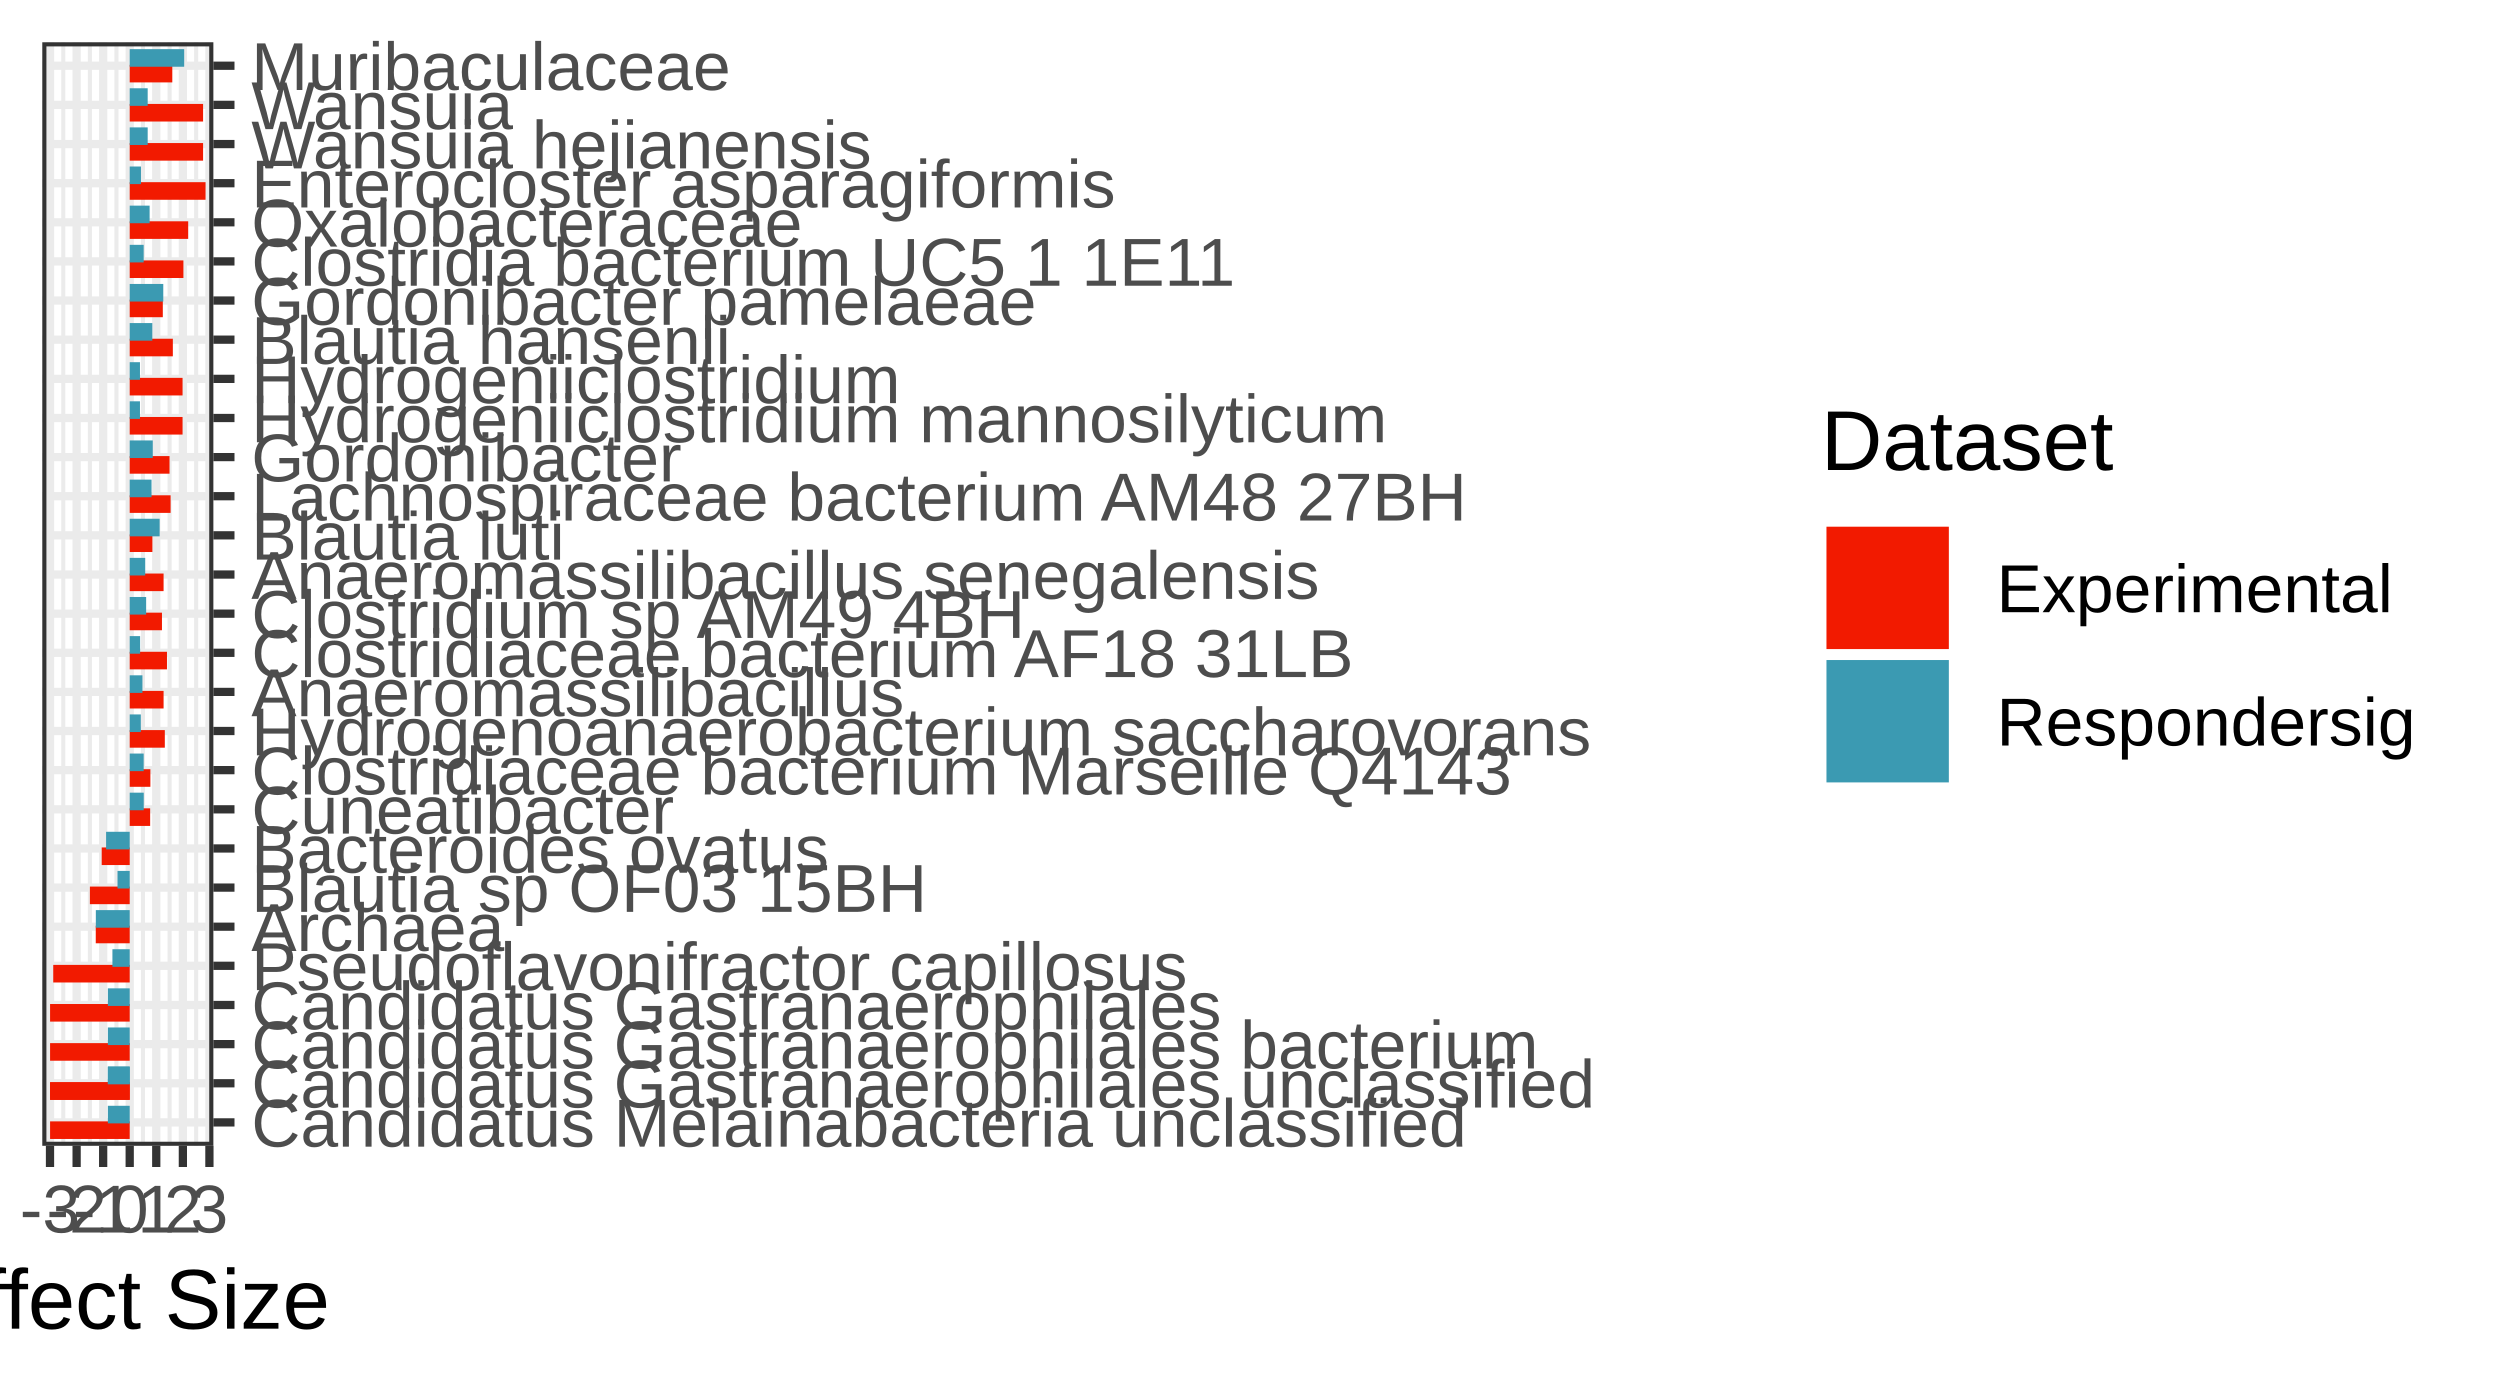
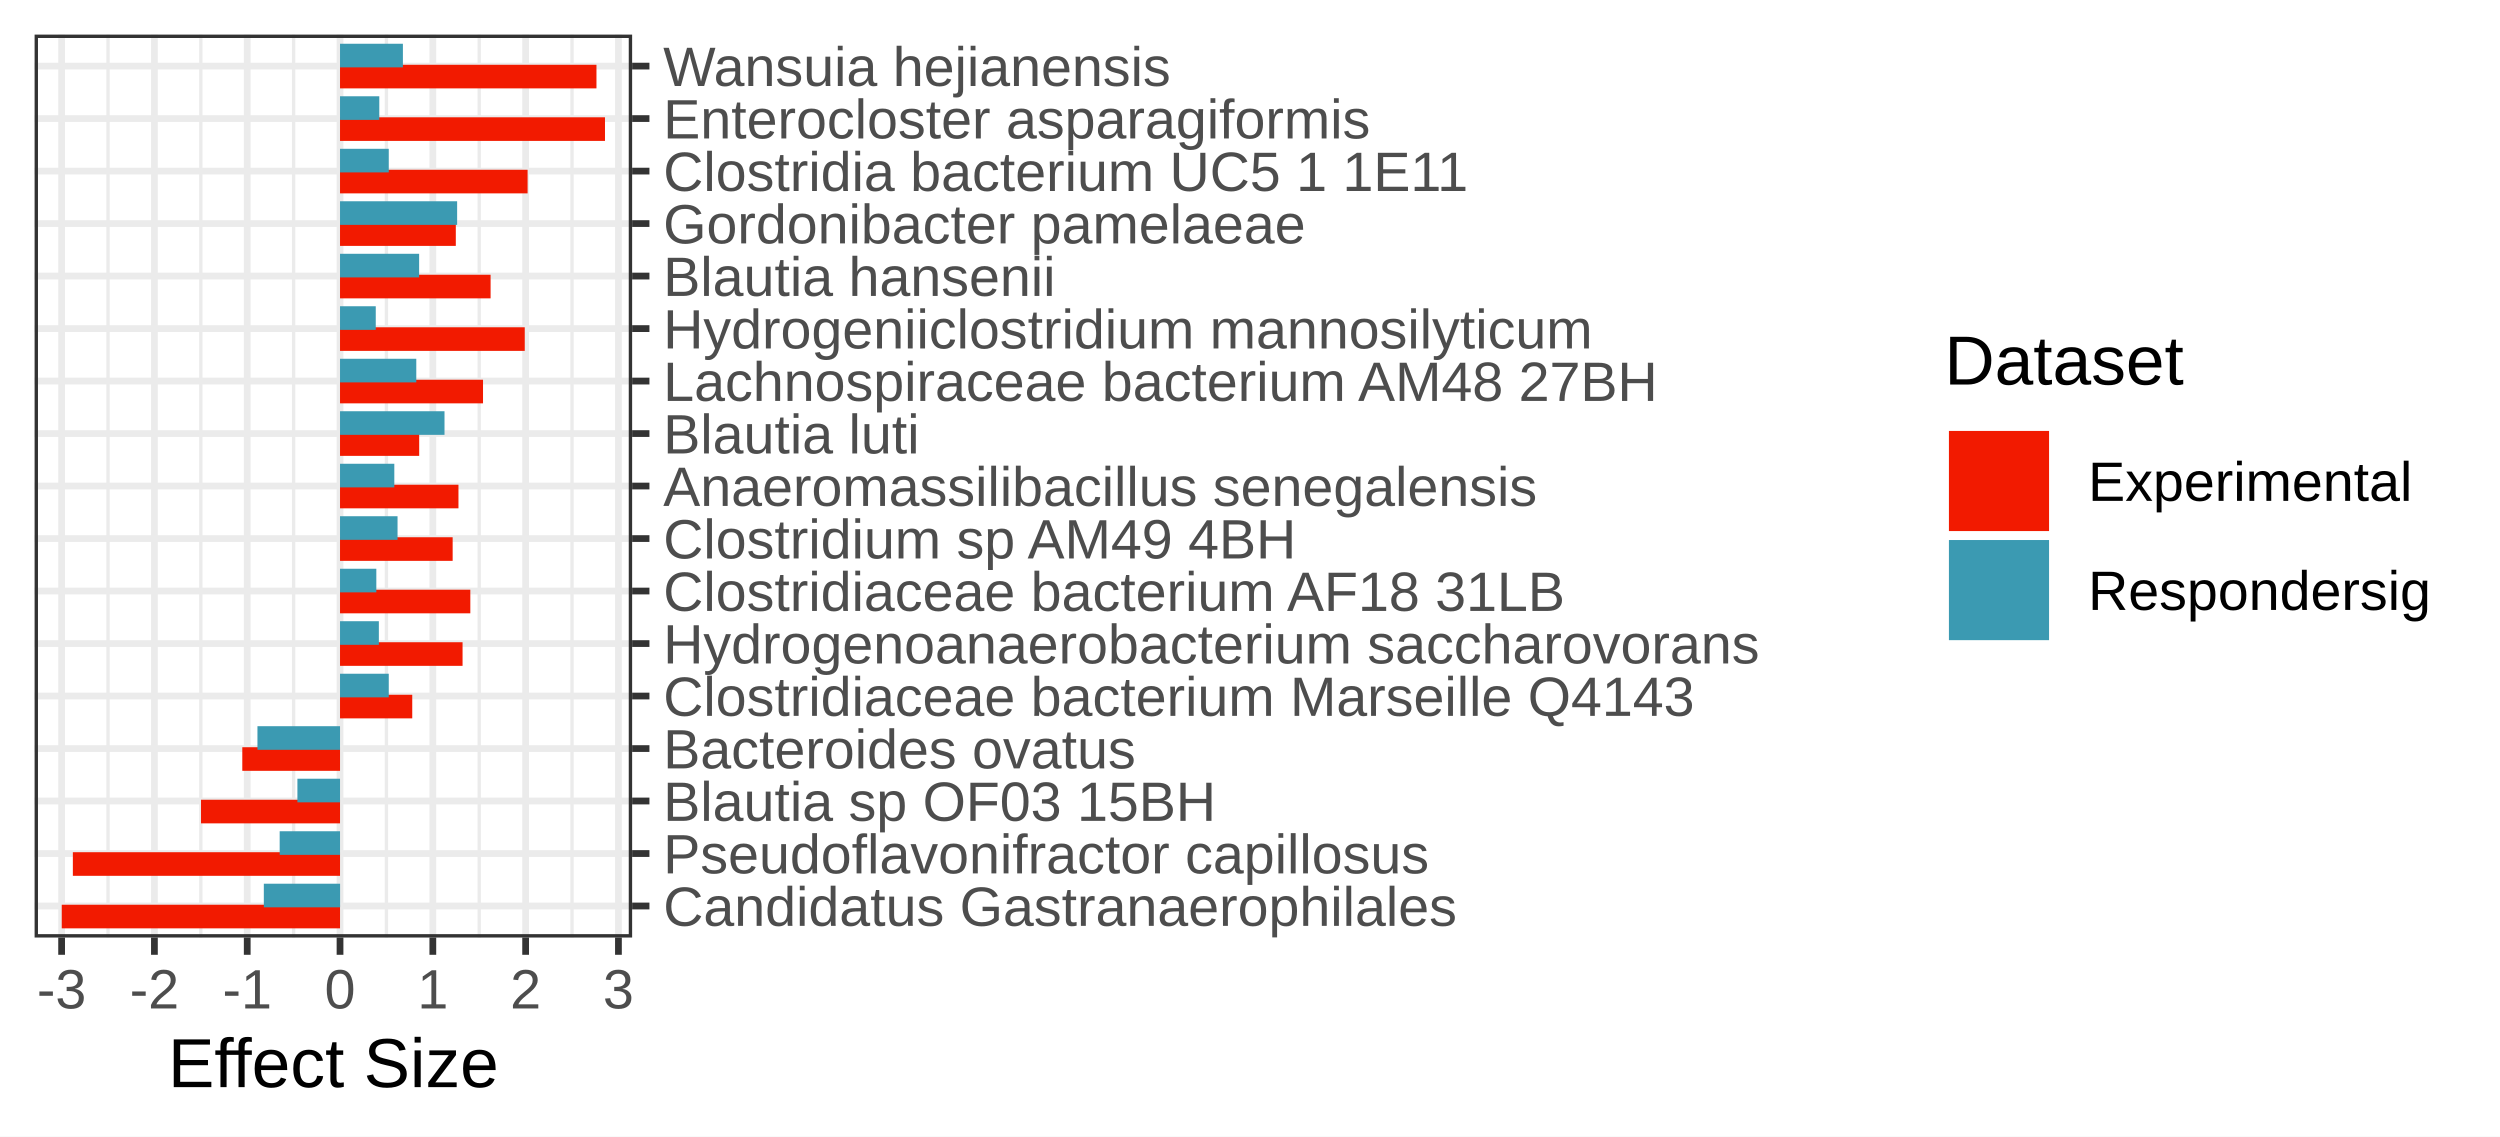
- <svg xmlns="http://www.w3.org/2000/svg" width="324.00pt" height="180.00pt" viewBox="0 0 324.00 180.00">
+ <svg xmlns="http://www.w3.org/2000/svg" width="396.00pt" height="180.00pt" viewBox="0 0 396.00 180.00">
  <g class="svglite">
    <defs>
      <style type="text/css">
    .svglite line, .svglite polyline, .svglite polygon, .svglite path, .svglite rect, .svglite circle {
      fill: none;
      stroke: #000000;
      stroke-linecap: round;
      stroke-linejoin: round;
      stroke-miterlimit: 10.00;
    }
    .svglite text {
      white-space: pre;
    }
    .svglite g.glyphgroup path {
      fill: inherit;
      stroke: none;
    }
  </style>
    </defs>
    <rect width="100%" height="100%" style="stroke: none; fill: #FFFFFF;" />
    <defs>
-       <clipPath id="cpMC4wMHwzMjQuMDB8MC4wMHwxODAuMDA=">
-         <rect x="0.00" y="0.00" width="324.00" height="180.00" />
+       <clipPath id="cpMC4wMHwzOTYuMDB8MC4wMHwxODAuMDA=">
+         <rect x="0.00" y="0.00" width="396.00" height="180.00" />
      </clipPath>
    </defs>
-     <g clip-path="url(#cpMC4wMHwzMjQuMDB8MC4wMHwxODAuMDA=)">
-       <rect x="-0" y="0.00" width="324.00" height="180.00" style="stroke-width: 1.07; stroke: #FFFFFF; fill: #FFFFFF;" />
+     <g clip-path="url(#cpMC4wMHwzOTYuMDB8MC4wMHwxODAuMDA=)">
+       <rect x="0.00" y="0.00" width="396.00" height="180.00" style="stroke-width: 1.07; stroke: #FFFFFF; fill: #FFFFFF;" />
    </g>
    <defs>
-       <clipPath id="cpNS40OHwyNy42NXw1LjQ4fDE0OC41MA==">
-         <rect x="5.48" y="5.48" width="22.17" height="143.02" />
+       <clipPath id="cpNS40OHwxMDAuMTN8NS40OHwxNDguNTA=">
+         <rect x="5.48" y="5.48" width="94.65" height="143.02" />
      </clipPath>
    </defs>
-     <g clip-path="url(#cpNS40OHwyNy42NXw1LjQ4fDE0OC41MA==)">
-       <rect x="5.48" y="5.48" width="22.17" height="143.02" style="stroke-width: 1.07; stroke: none; fill: #FFFFFF;" />
-       <polyline points="8.20,148.50 8.20,5.48 " style="stroke-width: 0.53; stroke: #EBEBEB; stroke-linecap: butt;" />
-       <polyline points="11.65,148.50 11.65,5.48 " style="stroke-width: 0.53; stroke: #EBEBEB; stroke-linecap: butt;" />
-       <polyline points="15.09,148.50 15.09,5.48 " style="stroke-width: 0.53; stroke: #EBEBEB; stroke-linecap: butt;" />
-       <polyline points="18.53,148.50 18.53,5.48 " style="stroke-width: 0.53; stroke: #EBEBEB; stroke-linecap: butt;" />
-       <polyline points="21.98,148.50 21.98,5.48 " style="stroke-width: 0.53; stroke: #EBEBEB; stroke-linecap: butt;" />
-       <polyline points="25.42,148.50 25.42,5.48 " style="stroke-width: 0.53; stroke: #EBEBEB; stroke-linecap: butt;" />
-       <polyline points="5.48,145.46 27.65,145.46 " style="stroke-width: 1.07; stroke: #EBEBEB; stroke-linecap: butt;" />
-       <polyline points="5.48,140.39 27.65,140.39 " style="stroke-width: 1.07; stroke: #EBEBEB; stroke-linecap: butt;" />
-       <polyline points="5.48,135.32 27.65,135.32 " style="stroke-width: 1.07; stroke: #EBEBEB; stroke-linecap: butt;" />
-       <polyline points="5.48,130.25 27.65,130.25 " style="stroke-width: 1.07; stroke: #EBEBEB; stroke-linecap: butt;" />
-       <polyline points="5.48,125.17 27.65,125.17 " style="stroke-width: 1.07; stroke: #EBEBEB; stroke-linecap: butt;" />
-       <polyline points="5.48,120.10 27.65,120.10 " style="stroke-width: 1.07; stroke: #EBEBEB; stroke-linecap: butt;" />
-       <polyline points="5.48,115.03 27.65,115.03 " style="stroke-width: 1.07; stroke: #EBEBEB; stroke-linecap: butt;" />
-       <polyline points="5.48,109.96 27.65,109.96 " style="stroke-width: 1.07; stroke: #EBEBEB; stroke-linecap: butt;" />
-       <polyline points="5.48,104.89 27.65,104.89 " style="stroke-width: 1.07; stroke: #EBEBEB; stroke-linecap: butt;" />
-       <polyline points="5.48,99.81 27.65,99.81 " style="stroke-width: 1.07; stroke: #EBEBEB; stroke-linecap: butt;" />
-       <polyline points="5.48,94.74 27.65,94.74 " style="stroke-width: 1.07; stroke: #EBEBEB; stroke-linecap: butt;" />
-       <polyline points="5.48,89.67 27.65,89.67 " style="stroke-width: 1.07; stroke: #EBEBEB; stroke-linecap: butt;" />
-       <polyline points="5.48,84.60 27.65,84.60 " style="stroke-width: 1.07; stroke: #EBEBEB; stroke-linecap: butt;" />
-       <polyline points="5.48,79.53 27.65,79.53 " style="stroke-width: 1.07; stroke: #EBEBEB; stroke-linecap: butt;" />
-       <polyline points="5.48,74.46 27.65,74.46 " style="stroke-width: 1.07; stroke: #EBEBEB; stroke-linecap: butt;" />
-       <polyline points="5.48,69.38 27.65,69.38 " style="stroke-width: 1.07; stroke: #EBEBEB; stroke-linecap: butt;" />
-       <polyline points="5.48,64.31 27.65,64.31 " style="stroke-width: 1.07; stroke: #EBEBEB; stroke-linecap: butt;" />
-       <polyline points="5.48,59.24 27.65,59.24 " style="stroke-width: 1.07; stroke: #EBEBEB; stroke-linecap: butt;" />
-       <polyline points="5.48,54.17 27.65,54.17 " style="stroke-width: 1.07; stroke: #EBEBEB; stroke-linecap: butt;" />
-       <polyline points="5.48,49.10 27.65,49.10 " style="stroke-width: 1.07; stroke: #EBEBEB; stroke-linecap: butt;" />
-       <polyline points="5.48,44.02 27.65,44.02 " style="stroke-width: 1.07; stroke: #EBEBEB; stroke-linecap: butt;" />
-       <polyline points="5.48,38.95 27.65,38.95 " style="stroke-width: 1.07; stroke: #EBEBEB; stroke-linecap: butt;" />
-       <polyline points="5.48,33.88 27.65,33.88 " style="stroke-width: 1.07; stroke: #EBEBEB; stroke-linecap: butt;" />
-       <polyline points="5.48,28.81 27.65,28.81 " style="stroke-width: 1.07; stroke: #EBEBEB; stroke-linecap: butt;" />
-       <polyline points="5.48,23.74 27.65,23.74 " style="stroke-width: 1.07; stroke: #EBEBEB; stroke-linecap: butt;" />
-       <polyline points="5.48,18.67 27.65,18.67 " style="stroke-width: 1.07; stroke: #EBEBEB; stroke-linecap: butt;" />
-       <polyline points="5.48,13.59 27.65,13.59 " style="stroke-width: 1.07; stroke: #EBEBEB; stroke-linecap: butt;" />
-       <polyline points="5.48,8.52 27.65,8.52 " style="stroke-width: 1.07; stroke: #EBEBEB; stroke-linecap: butt;" />
-       <polyline points="6.48,148.50 6.48,5.48 " style="stroke-width: 1.07; stroke: #EBEBEB; stroke-linecap: butt;" />
-       <polyline points="9.93,148.50 9.93,5.48 " style="stroke-width: 1.07; stroke: #EBEBEB; stroke-linecap: butt;" />
-       <polyline points="13.37,148.50 13.37,5.48 " style="stroke-width: 1.07; stroke: #EBEBEB; stroke-linecap: butt;" />
-       <polyline points="16.81,148.50 16.81,5.48 " style="stroke-width: 1.07; stroke: #EBEBEB; stroke-linecap: butt;" />
-       <polyline points="20.25,148.50 20.25,5.48 " style="stroke-width: 1.07; stroke: #EBEBEB; stroke-linecap: butt;" />
-       <polyline points="23.70,148.50 23.70,5.48 " style="stroke-width: 1.07; stroke: #EBEBEB; stroke-linecap: butt;" />
-       <polyline points="27.14,148.50 27.14,5.48 " style="stroke-width: 1.07; stroke: #EBEBEB; stroke-linecap: butt;" />
-       <rect x="16.81" y="43.90" width="5.59" height="2.28" style="stroke-width: 1.07; stroke: none; stroke-linecap: butt; stroke-linejoin: miter; fill: #F21A00;" />
-       <rect x="16.81" y="18.54" width="9.51" height="2.28" style="stroke-width: 1.07; stroke: none; stroke-linecap: butt; stroke-linejoin: miter; fill: #F21A00;" />
-       <rect x="16.81" y="38.83" width="4.29" height="2.28" style="stroke-width: 1.07; stroke: none; stroke-linecap: butt; stroke-linejoin: miter; fill: #F21A00;" />
-       <rect x="16.81" y="74.33" width="4.39" height="2.28" style="stroke-width: 1.07; stroke: none; stroke-linecap: butt; stroke-linejoin: miter; fill: #F21A00;" />
-       <rect x="13.18" y="109.83" width="3.63" height="2.28" style="stroke-width: 1.07; stroke: none; stroke-linecap: butt; stroke-linejoin: miter; fill: #F21A00;" />
-       <rect x="16.81" y="94.62" width="4.55" height="2.28" style="stroke-width: 1.07; stroke: none; stroke-linecap: butt; stroke-linejoin: miter; fill: #F21A00;" />
-       <rect x="11.65" y="114.90" width="5.16" height="2.28" style="stroke-width: 1.07; stroke: none; stroke-linecap: butt; stroke-linejoin: miter; fill: #F21A00;" />
-       <rect x="6.49" y="135.19" width="10.32" height="2.28" style="stroke-width: 1.07; stroke: none; stroke-linecap: butt; stroke-linejoin: miter; fill: #F21A00;" />
-       <rect x="16.81" y="79.40" width="4.18" height="2.28" style="stroke-width: 1.07; stroke: none; stroke-linecap: butt; stroke-linejoin: miter; fill: #F21A00;" />
-       <rect x="16.81" y="84.47" width="4.83" height="2.28" style="stroke-width: 1.07; stroke: none; stroke-linecap: butt; stroke-linejoin: miter; fill: #F21A00;" />
-       <rect x="16.81" y="69.26" width="2.94" height="2.28" style="stroke-width: 1.07; stroke: none; stroke-linecap: butt; stroke-linejoin: miter; fill: #F21A00;" />
-       <rect x="16.81" y="64.19" width="5.30" height="2.28" style="stroke-width: 1.07; stroke: none; stroke-linecap: butt; stroke-linejoin: miter; fill: #F21A00;" />
-       <rect x="16.81" y="23.61" width="9.83" height="2.28" style="stroke-width: 1.07; stroke: none; stroke-linecap: butt; stroke-linejoin: miter; fill: #F21A00;" />
-       <rect x="16.81" y="33.75" width="6.96" height="2.28" style="stroke-width: 1.07; stroke: none; stroke-linecap: butt; stroke-linejoin: miter; fill: #F21A00;" />
-       <rect x="6.90" y="125.05" width="9.91" height="2.28" style="stroke-width: 1.07; stroke: none; stroke-linecap: butt; stroke-linejoin: miter; fill: #F21A00;" />
-       <rect x="16.81" y="54.04" width="6.85" height="2.28" style="stroke-width: 1.07; stroke: none; stroke-linecap: butt; stroke-linejoin: miter; fill: #F21A00;" />
-       <rect x="16.81" y="99.69" width="2.68" height="2.28" style="stroke-width: 1.07; stroke: none; stroke-linecap: butt; stroke-linejoin: miter; fill: #F21A00;" />
-       <rect x="16.81" y="13.47" width="9.51" height="2.28" style="stroke-width: 1.07; stroke: none; stroke-linecap: butt; stroke-linejoin: miter; fill: #F21A00;" />
-       <rect x="16.81" y="59.11" width="5.16" height="2.28" style="stroke-width: 1.07; stroke: none; stroke-linecap: butt; stroke-linejoin: miter; fill: #F21A00;" />
-       <rect x="16.81" y="89.54" width="4.39" height="2.28" style="stroke-width: 1.07; stroke: none; stroke-linecap: butt; stroke-linejoin: miter; fill: #F21A00;" />
-       <rect x="6.49" y="140.26" width="10.32" height="2.28" style="stroke-width: 1.07; stroke: none; stroke-linecap: butt; stroke-linejoin: miter; fill: #F21A00;" />
-       <rect x="16.81" y="104.76" width="2.65" height="2.28" style="stroke-width: 1.07; stroke: none; stroke-linecap: butt; stroke-linejoin: miter; fill: #F21A00;" />
-       <rect x="16.81" y="48.97" width="6.85" height="2.28" style="stroke-width: 1.07; stroke: none; stroke-linecap: butt; stroke-linejoin: miter; fill: #F21A00;" />
-       <rect x="6.49" y="140.26" width="10.32" height="2.28" style="stroke-width: 1.07; stroke: none; stroke-linecap: butt; stroke-linejoin: miter; fill: #F21A00;" />
-       <rect x="16.81" y="8.40" width="5.52" height="2.28" style="stroke-width: 1.07; stroke: none; stroke-linecap: butt; stroke-linejoin: miter; fill: #F21A00;" />
-       <rect x="16.81" y="28.68" width="7.58" height="2.28" style="stroke-width: 1.07; stroke: none; stroke-linecap: butt; stroke-linejoin: miter; fill: #F21A00;" />
-       <rect x="6.49" y="130.12" width="10.32" height="2.28" style="stroke-width: 1.07; stroke: none; stroke-linecap: butt; stroke-linejoin: miter; fill: #F21A00;" />
-       <rect x="6.49" y="145.33" width="10.32" height="2.28" style="stroke-width: 1.07; stroke: none; stroke-linecap: butt; stroke-linejoin: miter; fill: #F21A00;" />
-       <rect x="12.41" y="119.97" width="4.40" height="2.28" style="stroke-width: 1.07; stroke: none; stroke-linecap: butt; stroke-linejoin: miter; fill: #F21A00;" />
-       <rect x="16.81" y="36.80" width="4.35" height="2.28" style="stroke-width: 1.07; stroke: none; stroke-linecap: butt; stroke-linejoin: miter; fill: #3B9AB2;" />
-       <rect x="13.75" y="107.80" width="3.06" height="2.28" style="stroke-width: 1.07; stroke: none; stroke-linecap: butt; stroke-linejoin: miter; fill: #3B9AB2;" />
-       <rect x="13.98" y="133.16" width="2.83" height="2.28" style="stroke-width: 1.07; stroke: none; stroke-linecap: butt; stroke-linejoin: miter; fill: #3B9AB2;" />
-       <rect x="16.81" y="31.73" width="1.81" height="2.28" style="stroke-width: 1.07; stroke: none; stroke-linecap: butt; stroke-linejoin: miter; fill: #3B9AB2;" />
-       <rect x="16.81" y="82.44" width="1.35" height="2.28" style="stroke-width: 1.07; stroke: none; stroke-linecap: butt; stroke-linejoin: miter; fill: #3B9AB2;" />
-       <rect x="16.81" y="97.66" width="1.81" height="2.28" style="stroke-width: 1.07; stroke: none; stroke-linecap: butt; stroke-linejoin: miter; fill: #3B9AB2;" />
-       <rect x="16.81" y="77.37" width="2.13" height="2.28" style="stroke-width: 1.07; stroke: none; stroke-linecap: butt; stroke-linejoin: miter; fill: #3B9AB2;" />
-       <rect x="16.81" y="41.87" width="2.93" height="2.28" style="stroke-width: 1.07; stroke: none; stroke-linecap: butt; stroke-linejoin: miter; fill: #3B9AB2;" />
-       <rect x="16.81" y="67.23" width="3.88" height="2.28" style="stroke-width: 1.07; stroke: none; stroke-linecap: butt; stroke-linejoin: miter; fill: #3B9AB2;" />
-       <rect x="15.23" y="112.87" width="1.58" height="2.28" style="stroke-width: 1.07; stroke: none; stroke-linecap: butt; stroke-linejoin: miter; fill: #3B9AB2;" />
-       <rect x="16.81" y="21.58" width="1.46" height="2.28" style="stroke-width: 1.07; stroke: none; stroke-linecap: butt; stroke-linejoin: miter; fill: #3B9AB2;" />
-       <rect x="16.81" y="62.16" width="2.83" height="2.28" style="stroke-width: 1.07; stroke: none; stroke-linecap: butt; stroke-linejoin: miter; fill: #3B9AB2;" />
-       <rect x="16.81" y="16.51" width="2.33" height="2.28" style="stroke-width: 1.07; stroke: none; stroke-linecap: butt; stroke-linejoin: miter; fill: #3B9AB2;" />
-       <rect x="16.81" y="72.30" width="2.01" height="2.28" style="stroke-width: 1.07; stroke: none; stroke-linecap: butt; stroke-linejoin: miter; fill: #3B9AB2;" />
-       <rect x="16.81" y="52.01" width="1.33" height="2.28" style="stroke-width: 1.07; stroke: none; stroke-linecap: butt; stroke-linejoin: miter; fill: #3B9AB2;" />
-       <rect x="16.81" y="92.59" width="1.44" height="2.28" style="stroke-width: 1.07; stroke: none; stroke-linecap: butt; stroke-linejoin: miter; fill: #3B9AB2;" />
-       <rect x="14.57" y="123.02" width="2.24" height="2.28" style="stroke-width: 1.07; stroke: none; stroke-linecap: butt; stroke-linejoin: miter; fill: #3B9AB2;" />
-       <rect x="16.81" y="57.08" width="2.99" height="2.28" style="stroke-width: 1.07; stroke: none; stroke-linecap: butt; stroke-linejoin: miter; fill: #3B9AB2;" />
-       <rect x="13.98" y="138.23" width="2.83" height="2.28" style="stroke-width: 1.07; stroke: none; stroke-linecap: butt; stroke-linejoin: miter; fill: #3B9AB2;" />
-       <rect x="16.81" y="102.73" width="1.82" height="2.28" style="stroke-width: 1.07; stroke: none; stroke-linecap: butt; stroke-linejoin: miter; fill: #3B9AB2;" />
-       <rect x="16.81" y="11.44" width="2.33" height="2.28" style="stroke-width: 1.07; stroke: none; stroke-linecap: butt; stroke-linejoin: miter; fill: #3B9AB2;" />
-       <rect x="16.81" y="87.52" width="1.65" height="2.28" style="stroke-width: 1.07; stroke: none; stroke-linecap: butt; stroke-linejoin: miter; fill: #3B9AB2;" />
-       <rect x="16.81" y="46.94" width="1.33" height="2.28" style="stroke-width: 1.07; stroke: none; stroke-linecap: butt; stroke-linejoin: miter; fill: #3B9AB2;" />
-       <rect x="16.81" y="6.37" width="7.06" height="2.28" style="stroke-width: 1.07; stroke: none; stroke-linecap: butt; stroke-linejoin: miter; fill: #3B9AB2;" />
-       <rect x="13.98" y="138.23" width="2.83" height="2.28" style="stroke-width: 1.07; stroke: none; stroke-linecap: butt; stroke-linejoin: miter; fill: #3B9AB2;" />
-       <rect x="16.81" y="26.65" width="2.58" height="2.28" style="stroke-width: 1.07; stroke: none; stroke-linecap: butt; stroke-linejoin: miter; fill: #3B9AB2;" />
-       <rect x="13.98" y="128.09" width="2.83" height="2.28" style="stroke-width: 1.07; stroke: none; stroke-linecap: butt; stroke-linejoin: miter; fill: #3B9AB2;" />
-       <rect x="13.98" y="143.31" width="2.83" height="2.28" style="stroke-width: 1.07; stroke: none; stroke-linecap: butt; stroke-linejoin: miter; fill: #3B9AB2;" />
-       <rect x="12.42" y="117.95" width="4.39" height="2.28" style="stroke-width: 1.07; stroke: none; stroke-linecap: butt; stroke-linejoin: miter; fill: #3B9AB2;" />
-       <rect x="5.48" y="5.48" width="22.17" height="143.02" style="stroke-width: 1.07; stroke: #333333;" />
+     <g clip-path="url(#cpNS40OHwxMDAuMTN8NS40OHwxNDguNTA=)">
+       <rect x="5.48" y="5.48" width="94.65" height="143.02" style="stroke-width: 1.07; stroke: none; fill: #FFFFFF;" />
+       <polyline points="17.11,148.50 17.11,5.48 " style="stroke-width: 0.53; stroke: #EBEBEB; stroke-linecap: butt;" />
+       <polyline points="31.81,148.50 31.81,5.48 " style="stroke-width: 0.53; stroke: #EBEBEB; stroke-linecap: butt;" />
+       <polyline points="46.51,148.50 46.51,5.48 " style="stroke-width: 0.53; stroke: #EBEBEB; stroke-linecap: butt;" />
+       <polyline points="61.21,148.50 61.21,5.48 " style="stroke-width: 0.53; stroke: #EBEBEB; stroke-linecap: butt;" />
+       <polyline points="75.91,148.50 75.91,5.48 " style="stroke-width: 0.53; stroke: #EBEBEB; stroke-linecap: butt;" />
+       <polyline points="90.61,148.50 90.61,5.48 " style="stroke-width: 0.53; stroke: #EBEBEB; stroke-linecap: butt;" />
+       <polyline points="5.48,143.51 100.13,143.51 " style="stroke-width: 1.07; stroke: #EBEBEB; stroke-linecap: butt;" />
+       <polyline points="5.48,135.20 100.13,135.20 " style="stroke-width: 1.07; stroke: #EBEBEB; stroke-linecap: butt;" />
+       <polyline points="5.48,126.88 100.13,126.88 " style="stroke-width: 1.07; stroke: #EBEBEB; stroke-linecap: butt;" />
+       <polyline points="5.48,118.57 100.13,118.57 " style="stroke-width: 1.07; stroke: #EBEBEB; stroke-linecap: butt;" />
+       <polyline points="5.48,110.25 100.13,110.25 " style="stroke-width: 1.07; stroke: #EBEBEB; stroke-linecap: butt;" />
+       <polyline points="5.48,101.94 100.13,101.94 " style="stroke-width: 1.07; stroke: #EBEBEB; stroke-linecap: butt;" />
+       <polyline points="5.48,93.62 100.13,93.62 " style="stroke-width: 1.07; stroke: #EBEBEB; stroke-linecap: butt;" />
+       <polyline points="5.48,85.31 100.13,85.31 " style="stroke-width: 1.07; stroke: #EBEBEB; stroke-linecap: butt;" />
+       <polyline points="5.48,76.99 100.13,76.99 " style="stroke-width: 1.07; stroke: #EBEBEB; stroke-linecap: butt;" />
+       <polyline points="5.48,68.68 100.13,68.68 " style="stroke-width: 1.07; stroke: #EBEBEB; stroke-linecap: butt;" />
+       <polyline points="5.48,60.36 100.13,60.36 " style="stroke-width: 1.07; stroke: #EBEBEB; stroke-linecap: butt;" />
+       <polyline points="5.48,52.05 100.13,52.05 " style="stroke-width: 1.07; stroke: #EBEBEB; stroke-linecap: butt;" />
+       <polyline points="5.48,43.73 100.13,43.73 " style="stroke-width: 1.07; stroke: #EBEBEB; stroke-linecap: butt;" />
+       <polyline points="5.48,35.41 100.13,35.41 " style="stroke-width: 1.07; stroke: #EBEBEB; stroke-linecap: butt;" />
+       <polyline points="5.48,27.10 100.13,27.10 " style="stroke-width: 1.07; stroke: #EBEBEB; stroke-linecap: butt;" />
+       <polyline points="5.48,18.78 100.13,18.78 " style="stroke-width: 1.07; stroke: #EBEBEB; stroke-linecap: butt;" />
+       <polyline points="5.48,10.47 100.13,10.47 " style="stroke-width: 1.07; stroke: #EBEBEB; stroke-linecap: butt;" />
+       <polyline points="9.76,148.50 9.76,5.48 " style="stroke-width: 1.07; stroke: #EBEBEB; stroke-linecap: butt;" />
+       <polyline points="24.46,148.50 24.46,5.48 " style="stroke-width: 1.07; stroke: #EBEBEB; stroke-linecap: butt;" />
+       <polyline points="39.16,148.50 39.16,5.48 " style="stroke-width: 1.07; stroke: #EBEBEB; stroke-linecap: butt;" />
+       <polyline points="53.86,148.50 53.86,5.48 " style="stroke-width: 1.07; stroke: #EBEBEB; stroke-linecap: butt;" />
+       <polyline points="68.56,148.50 68.56,5.48 " style="stroke-width: 1.07; stroke: #EBEBEB; stroke-linecap: butt;" />
+       <polyline points="83.26,148.50 83.26,5.48 " style="stroke-width: 1.07; stroke: #EBEBEB; stroke-linecap: butt;" />
+       <polyline points="97.96,148.50 97.96,5.48 " style="stroke-width: 1.07; stroke: #EBEBEB; stroke-linecap: butt;" />
+       <rect x="53.86" y="43.52" width="23.85" height="3.74" style="stroke-width: 1.07; stroke: none; stroke-linecap: butt; stroke-linejoin: miter; fill: #F21A00;" />
+       <rect x="53.86" y="10.26" width="40.62" height="3.74" style="stroke-width: 1.07; stroke: none; stroke-linecap: butt; stroke-linejoin: miter; fill: #F21A00;" />
+       <rect x="53.86" y="35.21" width="18.34" height="3.74" style="stroke-width: 1.07; stroke: none; stroke-linecap: butt; stroke-linejoin: miter; fill: #F21A00;" />
+       <rect x="53.86" y="76.78" width="18.76" height="3.74" style="stroke-width: 1.07; stroke: none; stroke-linecap: butt; stroke-linejoin: miter; fill: #F21A00;" />
+       <rect x="38.38" y="118.36" width="15.48" height="3.74" style="stroke-width: 1.07; stroke: none; stroke-linecap: butt; stroke-linejoin: miter; fill: #F21A00;" />
+       <rect x="53.86" y="101.73" width="19.41" height="3.74" style="stroke-width: 1.07; stroke: none; stroke-linecap: butt; stroke-linejoin: miter; fill: #F21A00;" />
+       <rect x="31.84" y="126.68" width="22.02" height="3.74" style="stroke-width: 1.07; stroke: none; stroke-linecap: butt; stroke-linejoin: miter; fill: #F21A00;" />
+       <rect x="53.86" y="85.10" width="17.84" height="3.74" style="stroke-width: 1.07; stroke: none; stroke-linecap: butt; stroke-linejoin: miter; fill: #F21A00;" />
+       <rect x="53.86" y="93.41" width="20.64" height="3.74" style="stroke-width: 1.07; stroke: none; stroke-linecap: butt; stroke-linejoin: miter; fill: #F21A00;" />
+       <rect x="53.86" y="68.47" width="12.54" height="3.74" style="stroke-width: 1.07; stroke: none; stroke-linecap: butt; stroke-linejoin: miter; fill: #F21A00;" />
+       <rect x="53.86" y="60.15" width="22.65" height="3.74" style="stroke-width: 1.07; stroke: none; stroke-linecap: butt; stroke-linejoin: miter; fill: #F21A00;" />
+       <rect x="53.86" y="18.58" width="41.97" height="3.74" style="stroke-width: 1.07; stroke: none; stroke-linecap: butt; stroke-linejoin: miter; fill: #F21A00;" />
+       <rect x="53.86" y="26.89" width="29.71" height="3.74" style="stroke-width: 1.07; stroke: none; stroke-linecap: butt; stroke-linejoin: miter; fill: #F21A00;" />
+       <rect x="11.54" y="134.99" width="42.32" height="3.74" style="stroke-width: 1.07; stroke: none; stroke-linecap: butt; stroke-linejoin: miter; fill: #F21A00;" />
+       <rect x="53.86" y="51.84" width="29.26" height="3.74" style="stroke-width: 1.07; stroke: none; stroke-linecap: butt; stroke-linejoin: miter; fill: #F21A00;" />
+       <rect x="53.86" y="110.05" width="11.44" height="3.74" style="stroke-width: 1.07; stroke: none; stroke-linecap: butt; stroke-linejoin: miter; fill: #F21A00;" />
+       <rect x="9.78" y="143.31" width="44.08" height="3.74" style="stroke-width: 1.07; stroke: none; stroke-linecap: butt; stroke-linejoin: miter; fill: #F21A00;" />
+       <rect x="53.86" y="31.88" width="18.55" height="3.74" style="stroke-width: 1.07; stroke: none; stroke-linecap: butt; stroke-linejoin: miter; fill: #3B9AB2;" />
+       <rect x="40.78" y="115.03" width="13.08" height="3.74" style="stroke-width: 1.07; stroke: none; stroke-linecap: butt; stroke-linejoin: miter; fill: #3B9AB2;" />
+       <rect x="53.86" y="23.57" width="7.72" height="3.74" style="stroke-width: 1.07; stroke: none; stroke-linecap: butt; stroke-linejoin: miter; fill: #3B9AB2;" />
+       <rect x="53.86" y="90.09" width="5.75" height="3.74" style="stroke-width: 1.07; stroke: none; stroke-linecap: butt; stroke-linejoin: miter; fill: #3B9AB2;" />
+       <rect x="53.86" y="106.72" width="7.72" height="3.74" style="stroke-width: 1.07; stroke: none; stroke-linecap: butt; stroke-linejoin: miter; fill: #3B9AB2;" />
+       <rect x="53.86" y="81.77" width="9.11" height="3.74" style="stroke-width: 1.07; stroke: none; stroke-linecap: butt; stroke-linejoin: miter; fill: #3B9AB2;" />
+       <rect x="53.86" y="40.20" width="12.53" height="3.74" style="stroke-width: 1.07; stroke: none; stroke-linecap: butt; stroke-linejoin: miter; fill: #3B9AB2;" />
+       <rect x="53.86" y="65.14" width="16.55" height="3.74" style="stroke-width: 1.07; stroke: none; stroke-linecap: butt; stroke-linejoin: miter; fill: #3B9AB2;" />
+       <rect x="47.11" y="123.35" width="6.75" height="3.74" style="stroke-width: 1.07; stroke: none; stroke-linecap: butt; stroke-linejoin: miter; fill: #3B9AB2;" />
+       <rect x="53.86" y="15.25" width="6.22" height="3.74" style="stroke-width: 1.07; stroke: none; stroke-linecap: butt; stroke-linejoin: miter; fill: #3B9AB2;" />
+       <rect x="53.86" y="56.83" width="12.08" height="3.74" style="stroke-width: 1.07; stroke: none; stroke-linecap: butt; stroke-linejoin: miter; fill: #3B9AB2;" />
+       <rect x="53.86" y="6.93" width="9.96" height="3.74" style="stroke-width: 1.07; stroke: none; stroke-linecap: butt; stroke-linejoin: miter; fill: #3B9AB2;" />
+       <rect x="53.86" y="73.46" width="8.60" height="3.74" style="stroke-width: 1.07; stroke: none; stroke-linecap: butt; stroke-linejoin: miter; fill: #3B9AB2;" />
+       <rect x="53.86" y="48.51" width="5.66" height="3.74" style="stroke-width: 1.07; stroke: none; stroke-linecap: butt; stroke-linejoin: miter; fill: #3B9AB2;" />
+       <rect x="53.86" y="98.40" width="6.15" height="3.74" style="stroke-width: 1.07; stroke: none; stroke-linecap: butt; stroke-linejoin: miter; fill: #3B9AB2;" />
+       <rect x="44.30" y="131.67" width="9.56" height="3.74" style="stroke-width: 1.07; stroke: none; stroke-linecap: butt; stroke-linejoin: miter; fill: #3B9AB2;" />
+       <rect x="41.79" y="139.98" width="12.08" height="3.74" style="stroke-width: 1.07; stroke: none; stroke-linecap: butt; stroke-linejoin: miter; fill: #3B9AB2;" />
+       <rect x="5.48" y="5.48" width="94.65" height="143.02" style="stroke-width: 1.07; stroke: #333333;" />
    </g>
-     <g clip-path="url(#cpMC4wMHwzMjQuMDB8MC4wMHwxODAuMDA=)">
-       <polyline points="30.39,145.46 27.65,145.46 " style="stroke-width: 1.07; stroke: #333333; stroke-linecap: butt;" />
-       <polyline points="30.39,140.39 27.65,140.39 " style="stroke-width: 1.07; stroke: #333333; stroke-linecap: butt;" />
-       <polyline points="30.39,135.32 27.65,135.32 " style="stroke-width: 1.07; stroke: #333333; stroke-linecap: butt;" />
-       <polyline points="30.39,130.25 27.65,130.25 " style="stroke-width: 1.07; stroke: #333333; stroke-linecap: butt;" />
-       <polyline points="30.39,125.17 27.65,125.17 " style="stroke-width: 1.07; stroke: #333333; stroke-linecap: butt;" />
-       <polyline points="30.39,120.10 27.65,120.10 " style="stroke-width: 1.07; stroke: #333333; stroke-linecap: butt;" />
-       <polyline points="30.39,115.03 27.65,115.03 " style="stroke-width: 1.07; stroke: #333333; stroke-linecap: butt;" />
-       <polyline points="30.39,109.96 27.65,109.96 " style="stroke-width: 1.07; stroke: #333333; stroke-linecap: butt;" />
-       <polyline points="30.39,104.89 27.65,104.89 " style="stroke-width: 1.07; stroke: #333333; stroke-linecap: butt;" />
-       <polyline points="30.39,99.81 27.65,99.81 " style="stroke-width: 1.07; stroke: #333333; stroke-linecap: butt;" />
-       <polyline points="30.39,94.74 27.65,94.74 " style="stroke-width: 1.07; stroke: #333333; stroke-linecap: butt;" />
-       <polyline points="30.39,89.67 27.65,89.67 " style="stroke-width: 1.07; stroke: #333333; stroke-linecap: butt;" />
-       <polyline points="30.39,84.60 27.65,84.60 " style="stroke-width: 1.07; stroke: #333333; stroke-linecap: butt;" />
-       <polyline points="30.39,79.53 27.65,79.53 " style="stroke-width: 1.07; stroke: #333333; stroke-linecap: butt;" />
-       <polyline points="30.39,74.46 27.65,74.46 " style="stroke-width: 1.07; stroke: #333333; stroke-linecap: butt;" />
-       <polyline points="30.39,69.38 27.65,69.38 " style="stroke-width: 1.07; stroke: #333333; stroke-linecap: butt;" />
-       <polyline points="30.39,64.31 27.65,64.31 " style="stroke-width: 1.07; stroke: #333333; stroke-linecap: butt;" />
-       <polyline points="30.39,59.24 27.65,59.24 " style="stroke-width: 1.07; stroke: #333333; stroke-linecap: butt;" />
-       <polyline points="30.39,54.17 27.65,54.17 " style="stroke-width: 1.07; stroke: #333333; stroke-linecap: butt;" />
-       <polyline points="30.39,49.10 27.65,49.10 " style="stroke-width: 1.07; stroke: #333333; stroke-linecap: butt;" />
-       <polyline points="30.39,44.02 27.65,44.02 " style="stroke-width: 1.07; stroke: #333333; stroke-linecap: butt;" />
-       <polyline points="30.39,38.95 27.65,38.95 " style="stroke-width: 1.07; stroke: #333333; stroke-linecap: butt;" />
-       <polyline points="30.39,33.88 27.65,33.88 " style="stroke-width: 1.07; stroke: #333333; stroke-linecap: butt;" />
-       <polyline points="30.39,28.81 27.65,28.81 " style="stroke-width: 1.07; stroke: #333333; stroke-linecap: butt;" />
-       <polyline points="30.39,23.74 27.65,23.74 " style="stroke-width: 1.07; stroke: #333333; stroke-linecap: butt;" />
-       <polyline points="30.39,18.67 27.65,18.67 " style="stroke-width: 1.07; stroke: #333333; stroke-linecap: butt;" />
-       <polyline points="30.39,13.59 27.65,13.59 " style="stroke-width: 1.07; stroke: #333333; stroke-linecap: butt;" />
-       <polyline points="30.39,8.52 27.65,8.52 " style="stroke-width: 1.07; stroke: #333333; stroke-linecap: butt;" />
-       <text x="32.58" y="148.61" style="font-size: 8.80px;fill: #4D4D4D; font-family: &quot;Arial&quot;;" textLength="157.42px" lengthAdjust="spacingAndGlyphs">Candidatus Melainabacteria unclassified</text>
-       <text x="32.58" y="143.54" style="font-size: 8.80px;fill: #4D4D4D; font-family: &quot;Arial&quot;;" textLength="174.05px" lengthAdjust="spacingAndGlyphs">Candidatus Gastranaerophilales unclassified</text>
-       <text x="32.58" y="138.47" style="font-size: 8.80px;fill: #4D4D4D; font-family: &quot;Arial&quot;;" textLength="166.69px" lengthAdjust="spacingAndGlyphs">Candidatus Gastranaerophilales bacterium</text>
-       <text x="32.58" y="133.40" style="font-size: 8.80px;fill: #4D4D4D; font-family: &quot;Arial&quot;;" textLength="125.64px" lengthAdjust="spacingAndGlyphs">Candidatus Gastranaerophilales</text>
-       <text x="32.58" y="128.32" style="font-size: 8.80px;fill: #4D4D4D; font-family: &quot;Arial&quot;;" textLength="121.25px" lengthAdjust="spacingAndGlyphs">Pseudoflavonifractor capillosus</text>
-       <text x="32.58" y="123.25" style="font-size: 8.80px;fill: #4D4D4D; font-family: &quot;Arial&quot;;" textLength="32.77px" lengthAdjust="spacingAndGlyphs">Archaea</text>
-       <text x="32.58" y="118.18" style="font-size: 8.80px;fill: #4D4D4D; font-family: &quot;Arial&quot;;" textLength="87.52px" lengthAdjust="spacingAndGlyphs">Blautia sp OF03 15BH</text>
-       <text x="32.58" y="113.11" style="font-size: 8.80px;fill: #4D4D4D; font-family: &quot;Arial&quot;;" textLength="74.81px" lengthAdjust="spacingAndGlyphs">Bacteroides ovatus</text>
-       <text x="32.58" y="108.04" style="font-size: 8.80px;fill: #4D4D4D; font-family: &quot;Arial&quot;;" textLength="54.75px" lengthAdjust="spacingAndGlyphs">Cuneatibacter</text>
-       <text x="32.58" y="102.96" style="font-size: 8.80px;fill: #4D4D4D; font-family: &quot;Arial&quot;;" textLength="163.25px" lengthAdjust="spacingAndGlyphs">Clostridiaceae bacterium Marseille Q4143</text>
-       <text x="32.58" y="97.89" style="font-size: 8.80px;fill: #4D4D4D; font-family: &quot;Arial&quot;;" textLength="173.56px" lengthAdjust="spacingAndGlyphs">Hydrogenoanaerobacterium saccharovorans</text>
-       <text x="32.58" y="92.82" style="font-size: 8.80px;fill: #4D4D4D; font-family: &quot;Arial&quot;;" textLength="84.59px" lengthAdjust="spacingAndGlyphs">Anaeromassilibacillus</text>
-       <text x="32.58" y="87.75" style="font-size: 8.80px;fill: #4D4D4D; font-family: &quot;Arial&quot;;" textLength="142.75px" lengthAdjust="spacingAndGlyphs">Clostridiaceae bacterium AF18 31LB</text>
-       <text x="32.58" y="82.68" style="font-size: 8.80px;fill: #4D4D4D; font-family: &quot;Arial&quot;;" textLength="100.22px" lengthAdjust="spacingAndGlyphs">Clostridium sp AM49 4BH</text>
-       <text x="32.58" y="77.61" style="font-size: 8.80px;fill: #4D4D4D; font-family: &quot;Arial&quot;;" textLength="138.39px" lengthAdjust="spacingAndGlyphs">Anaeromassilibacillus senegalensis</text>
-       <text x="32.58" y="72.53" style="font-size: 8.80px;fill: #4D4D4D; font-family: &quot;Arial&quot;;" textLength="40.56px" lengthAdjust="spacingAndGlyphs">Blautia luti</text>
-       <text x="32.58" y="67.46" style="font-size: 8.80px;fill: #4D4D4D; font-family: &quot;Arial&quot;;" textLength="157.44px" lengthAdjust="spacingAndGlyphs">Lachnospiraceae bacterium AM48 27BH</text>
-       <text x="32.58" y="62.39" style="font-size: 8.80px;fill: #4D4D4D; font-family: &quot;Arial&quot;;" textLength="55.72px" lengthAdjust="spacingAndGlyphs">Gordonibacter</text>
-       <text x="32.58" y="57.32" style="font-size: 8.80px;fill: #4D4D4D; font-family: &quot;Arial&quot;;" textLength="147.14px" lengthAdjust="spacingAndGlyphs">Hydrogeniiclostridium mannosilyticum</text>
-       <text x="32.58" y="52.25" style="font-size: 8.80px;fill: #4D4D4D; font-family: &quot;Arial&quot;;" textLength="84.08px" lengthAdjust="spacingAndGlyphs">Hydrogeniiclostridium</text>
-       <text x="32.58" y="47.17" style="font-size: 8.80px;fill: #4D4D4D; font-family: &quot;Arial&quot;;" textLength="62.09px" lengthAdjust="spacingAndGlyphs">Blautia hansenii</text>
-       <text x="32.58" y="42.10" style="font-size: 8.80px;fill: #4D4D4D; font-family: &quot;Arial&quot;;" textLength="101.67px" lengthAdjust="spacingAndGlyphs">Gordonibacter pamelaeae</text>
-       <text x="32.58" y="37.03" style="font-size: 8.80px;fill: #4D4D4D; font-family: &quot;Arial&quot;;" textLength="127.41px" lengthAdjust="spacingAndGlyphs">Clostridia bacterium UC5 1 1E11</text>
-       <text x="32.58" y="31.96" style="font-size: 8.80px;fill: #4D4D4D; font-family: &quot;Arial&quot;;" textLength="71.39px" lengthAdjust="spacingAndGlyphs">Oxalobacteraceae</text>
-       <text x="32.58" y="26.89" style="font-size: 8.80px;fill: #4D4D4D; font-family: &quot;Arial&quot;;" textLength="111.92px" lengthAdjust="spacingAndGlyphs">Enterocloster asparagiformis</text>
-       <text x="32.58" y="21.82" style="font-size: 8.80px;fill: #4D4D4D; font-family: &quot;Arial&quot;;" textLength="80.34px" lengthAdjust="spacingAndGlyphs">Wansuia hejianensis</text>
-       <text x="32.58" y="16.74" style="font-size: 8.80px;fill: #4D4D4D; font-family: &quot;Arial&quot;;" textLength="33.89px" lengthAdjust="spacingAndGlyphs">Wansuia</text>
-       <text x="32.58" y="11.67" style="font-size: 8.80px;fill: #4D4D4D; font-family: &quot;Arial&quot;;" textLength="62.09px" lengthAdjust="spacingAndGlyphs">Muribaculaceae</text>
-       <polyline points="6.48,151.24 6.48,148.50 " style="stroke-width: 1.07; stroke: #333333; stroke-linecap: butt;" />
-       <polyline points="9.93,151.24 9.93,148.50 " style="stroke-width: 1.07; stroke: #333333; stroke-linecap: butt;" />
-       <polyline points="13.37,151.24 13.37,148.50 " style="stroke-width: 1.07; stroke: #333333; stroke-linecap: butt;" />
-       <polyline points="16.81,151.24 16.81,148.50 " style="stroke-width: 1.07; stroke: #333333; stroke-linecap: butt;" />
-       <polyline points="20.25,151.24 20.25,148.50 " style="stroke-width: 1.07; stroke: #333333; stroke-linecap: butt;" />
-       <polyline points="23.70,151.24 23.70,148.50 " style="stroke-width: 1.07; stroke: #333333; stroke-linecap: butt;" />
-       <polyline points="27.14,151.24 27.14,148.50 " style="stroke-width: 1.07; stroke: #333333; stroke-linecap: butt;" />
-       <text x="6.48" y="159.74" text-anchor="middle" style="font-size: 8.80px;fill: #4D4D4D; font-family: &quot;Arial&quot;;" textLength="7.81px" lengthAdjust="spacingAndGlyphs">-3</text>
-       <text x="9.93" y="159.74" text-anchor="middle" style="font-size: 8.80px;fill: #4D4D4D; font-family: &quot;Arial&quot;;" textLength="7.81px" lengthAdjust="spacingAndGlyphs">-2</text>
-       <text x="13.37" y="159.74" text-anchor="middle" style="font-size: 8.80px;fill: #4D4D4D; font-family: &quot;Arial&quot;;" textLength="7.81px" lengthAdjust="spacingAndGlyphs">-1</text>
-       <text x="16.81" y="159.74" text-anchor="middle" style="font-size: 8.80px;fill: #4D4D4D; font-family: &quot;Arial&quot;;" textLength="4.89px" lengthAdjust="spacingAndGlyphs">0</text>
-       <text x="20.25" y="159.74" text-anchor="middle" style="font-size: 8.80px;fill: #4D4D4D; font-family: &quot;Arial&quot;;" textLength="4.89px" lengthAdjust="spacingAndGlyphs">1</text>
-       <text x="23.70" y="159.74" text-anchor="middle" style="font-size: 8.80px;fill: #4D4D4D; font-family: &quot;Arial&quot;;" textLength="4.89px" lengthAdjust="spacingAndGlyphs">2</text>
-       <text x="27.14" y="159.74" text-anchor="middle" style="font-size: 8.80px;fill: #4D4D4D; font-family: &quot;Arial&quot;;" textLength="4.89px" lengthAdjust="spacingAndGlyphs">3</text>
-       <text x="16.56" y="172.20" text-anchor="middle" style="font-size: 11.00px; font-family: &quot;Arial&quot;;" textLength="52.42px" lengthAdjust="spacingAndGlyphs">Effect Size</text>
-       <rect x="230.52" y="46.39" width="88.00" height="61.19" style="stroke-width: 1.07; stroke: none; fill: #FFFFFF;" />
-       <text x="236.00" y="60.91" style="font-size: 11.00px; font-family: &quot;Arial&quot;;" textLength="37.94px" lengthAdjust="spacingAndGlyphs">Dataset</text>
-       <rect x="236.00" y="67.55" width="17.28" height="17.28" style="stroke-width: 1.07; stroke: none; fill: #FFFFFF;" />
-       <rect x="236.71" y="68.26" width="15.86" height="15.86" style="stroke-width: 1.07; stroke: none; stroke-linecap: butt; stroke-linejoin: miter; fill: #F21A00;" />
-       <rect x="236.00" y="84.83" width="17.28" height="17.28" style="stroke-width: 1.07; stroke: none; fill: #FFFFFF;" />
-       <rect x="236.71" y="85.54" width="15.86" height="15.86" style="stroke-width: 1.07; stroke: none; stroke-linecap: butt; stroke-linejoin: miter; fill: #3B9AB2;" />
-       <text x="258.76" y="79.34" style="font-size: 8.80px; font-family: &quot;Arial&quot;;" textLength="51.33px" lengthAdjust="spacingAndGlyphs">Experimental</text>
-       <text x="258.76" y="96.62" style="font-size: 8.80px; font-family: &quot;Arial&quot;;" textLength="54.28px" lengthAdjust="spacingAndGlyphs">Respondersig</text>
+     <g clip-path="url(#cpMC4wMHwzOTYuMDB8MC4wMHwxODAuMDA=)">
+       <polyline points="102.87,143.51 100.13,143.51 " style="stroke-width: 1.07; stroke: #333333; stroke-linecap: butt;" />
+       <polyline points="102.87,135.20 100.13,135.20 " style="stroke-width: 1.07; stroke: #333333; stroke-linecap: butt;" />
+       <polyline points="102.87,126.88 100.13,126.88 " style="stroke-width: 1.07; stroke: #333333; stroke-linecap: butt;" />
+       <polyline points="102.87,118.57 100.13,118.57 " style="stroke-width: 1.07; stroke: #333333; stroke-linecap: butt;" />
+       <polyline points="102.87,110.25 100.13,110.25 " style="stroke-width: 1.07; stroke: #333333; stroke-linecap: butt;" />
+       <polyline points="102.87,101.94 100.13,101.94 " style="stroke-width: 1.07; stroke: #333333; stroke-linecap: butt;" />
+       <polyline points="102.87,93.62 100.13,93.62 " style="stroke-width: 1.07; stroke: #333333; stroke-linecap: butt;" />
+       <polyline points="102.87,85.31 100.13,85.31 " style="stroke-width: 1.07; stroke: #333333; stroke-linecap: butt;" />
+       <polyline points="102.87,76.99 100.13,76.99 " style="stroke-width: 1.07; stroke: #333333; stroke-linecap: butt;" />
+       <polyline points="102.87,68.68 100.13,68.68 " style="stroke-width: 1.07; stroke: #333333; stroke-linecap: butt;" />
+       <polyline points="102.87,60.36 100.13,60.36 " style="stroke-width: 1.07; stroke: #333333; stroke-linecap: butt;" />
+       <polyline points="102.87,52.05 100.13,52.05 " style="stroke-width: 1.07; stroke: #333333; stroke-linecap: butt;" />
+       <polyline points="102.87,43.73 100.13,43.73 " style="stroke-width: 1.07; stroke: #333333; stroke-linecap: butt;" />
+       <polyline points="102.87,35.41 100.13,35.41 " style="stroke-width: 1.07; stroke: #333333; stroke-linecap: butt;" />
+       <polyline points="102.87,27.10 100.13,27.10 " style="stroke-width: 1.07; stroke: #333333; stroke-linecap: butt;" />
+       <polyline points="102.87,18.78 100.13,18.78 " style="stroke-width: 1.07; stroke: #333333; stroke-linecap: butt;" />
+       <polyline points="102.87,10.47 100.13,10.47 " style="stroke-width: 1.07; stroke: #333333; stroke-linecap: butt;" />
+       <text x="105.06" y="146.66" style="font-size: 8.80px;fill: #4D4D4D; font-family: &quot;Arial&quot;;" textLength="125.64px" lengthAdjust="spacingAndGlyphs">Candidatus Gastranaerophilales</text>
+       <text x="105.06" y="138.35" style="font-size: 8.80px;fill: #4D4D4D; font-family: &quot;Arial&quot;;" textLength="121.25px" lengthAdjust="spacingAndGlyphs">Pseudoflavonifractor capillosus</text>
+       <text x="105.06" y="130.03" style="font-size: 8.80px;fill: #4D4D4D; font-family: &quot;Arial&quot;;" textLength="87.52px" lengthAdjust="spacingAndGlyphs">Blautia sp OF03 15BH</text>
+       <text x="105.06" y="121.72" style="font-size: 8.80px;fill: #4D4D4D; font-family: &quot;Arial&quot;;" textLength="74.81px" lengthAdjust="spacingAndGlyphs">Bacteroides ovatus</text>
+       <text x="105.06" y="113.40" style="font-size: 8.80px;fill: #4D4D4D; font-family: &quot;Arial&quot;;" textLength="163.25px" lengthAdjust="spacingAndGlyphs">Clostridiaceae bacterium Marseille Q4143</text>
+       <text x="105.06" y="105.09" style="font-size: 8.80px;fill: #4D4D4D; font-family: &quot;Arial&quot;;" textLength="173.56px" lengthAdjust="spacingAndGlyphs">Hydrogenoanaerobacterium saccharovorans</text>
+       <text x="105.06" y="96.77" style="font-size: 8.80px;fill: #4D4D4D; font-family: &quot;Arial&quot;;" textLength="142.75px" lengthAdjust="spacingAndGlyphs">Clostridiaceae bacterium AF18 31LB</text>
+       <text x="105.06" y="88.46" style="font-size: 8.80px;fill: #4D4D4D; font-family: &quot;Arial&quot;;" textLength="100.22px" lengthAdjust="spacingAndGlyphs">Clostridium sp AM49 4BH</text>
+       <text x="105.06" y="80.14" style="font-size: 8.80px;fill: #4D4D4D; font-family: &quot;Arial&quot;;" textLength="138.39px" lengthAdjust="spacingAndGlyphs">Anaeromassilibacillus senegalensis</text>
+       <text x="105.06" y="71.83" style="font-size: 8.80px;fill: #4D4D4D; font-family: &quot;Arial&quot;;" textLength="40.56px" lengthAdjust="spacingAndGlyphs">Blautia luti</text>
+       <text x="105.06" y="63.51" style="font-size: 8.80px;fill: #4D4D4D; font-family: &quot;Arial&quot;;" textLength="157.44px" lengthAdjust="spacingAndGlyphs">Lachnospiraceae bacterium AM48 27BH</text>
+       <text x="105.06" y="55.20" style="font-size: 8.80px;fill: #4D4D4D; font-family: &quot;Arial&quot;;" textLength="147.14px" lengthAdjust="spacingAndGlyphs">Hydrogeniiclostridium mannosilyticum</text>
+       <text x="105.06" y="46.88" style="font-size: 8.80px;fill: #4D4D4D; font-family: &quot;Arial&quot;;" textLength="62.09px" lengthAdjust="spacingAndGlyphs">Blautia hansenii</text>
+       <text x="105.06" y="38.56" style="font-size: 8.80px;fill: #4D4D4D; font-family: &quot;Arial&quot;;" textLength="101.67px" lengthAdjust="spacingAndGlyphs">Gordonibacter pamelaeae</text>
+       <text x="105.06" y="30.25" style="font-size: 8.80px;fill: #4D4D4D; font-family: &quot;Arial&quot;;" textLength="127.41px" lengthAdjust="spacingAndGlyphs">Clostridia bacterium UC5 1 1E11</text>
+       <text x="105.06" y="21.93" style="font-size: 8.80px;fill: #4D4D4D; font-family: &quot;Arial&quot;;" textLength="111.92px" lengthAdjust="spacingAndGlyphs">Enterocloster asparagiformis</text>
+       <text x="105.06" y="13.62" style="font-size: 8.80px;fill: #4D4D4D; font-family: &quot;Arial&quot;;" textLength="80.34px" lengthAdjust="spacingAndGlyphs">Wansuia hejianensis</text>
+       <polyline points="9.76,151.24 9.76,148.50 " style="stroke-width: 1.07; stroke: #333333; stroke-linecap: butt;" />
+       <polyline points="24.46,151.24 24.46,148.50 " style="stroke-width: 1.07; stroke: #333333; stroke-linecap: butt;" />
+       <polyline points="39.16,151.24 39.16,148.50 " style="stroke-width: 1.07; stroke: #333333; stroke-linecap: butt;" />
+       <polyline points="53.86,151.24 53.86,148.50 " style="stroke-width: 1.07; stroke: #333333; stroke-linecap: butt;" />
+       <polyline points="68.56,151.24 68.56,148.50 " style="stroke-width: 1.07; stroke: #333333; stroke-linecap: butt;" />
+       <polyline points="83.26,151.24 83.26,148.50 " style="stroke-width: 1.07; stroke: #333333; stroke-linecap: butt;" />
+       <polyline points="97.96,151.24 97.96,148.50 " style="stroke-width: 1.07; stroke: #333333; stroke-linecap: butt;" />
+       <text x="9.76" y="159.74" text-anchor="middle" style="font-size: 8.80px;fill: #4D4D4D; font-family: &quot;Arial&quot;;" textLength="7.81px" lengthAdjust="spacingAndGlyphs">-3</text>
+       <text x="24.46" y="159.74" text-anchor="middle" style="font-size: 8.80px;fill: #4D4D4D; font-family: &quot;Arial&quot;;" textLength="7.81px" lengthAdjust="spacingAndGlyphs">-2</text>
+       <text x="39.16" y="159.74" text-anchor="middle" style="font-size: 8.80px;fill: #4D4D4D; font-family: &quot;Arial&quot;;" textLength="7.81px" lengthAdjust="spacingAndGlyphs">-1</text>
+       <text x="53.86" y="159.74" text-anchor="middle" style="font-size: 8.80px;fill: #4D4D4D; font-family: &quot;Arial&quot;;" textLength="4.89px" lengthAdjust="spacingAndGlyphs">0</text>
+       <text x="68.56" y="159.74" text-anchor="middle" style="font-size: 8.80px;fill: #4D4D4D; font-family: &quot;Arial&quot;;" textLength="4.89px" lengthAdjust="spacingAndGlyphs">1</text>
+       <text x="83.26" y="159.74" text-anchor="middle" style="font-size: 8.80px;fill: #4D4D4D; font-family: &quot;Arial&quot;;" textLength="4.89px" lengthAdjust="spacingAndGlyphs">2</text>
+       <text x="97.96" y="159.74" text-anchor="middle" style="font-size: 8.80px;fill: #4D4D4D; font-family: &quot;Arial&quot;;" textLength="4.89px" lengthAdjust="spacingAndGlyphs">3</text>
+       <text x="52.81" y="172.20" text-anchor="middle" style="font-size: 11.00px; font-family: &quot;Arial&quot;;" textLength="52.42px" lengthAdjust="spacingAndGlyphs">Effect Size</text>
+       <rect x="302.52" y="46.39" width="88.00" height="61.19" style="stroke-width: 1.07; stroke: none; fill: #FFFFFF;" />
+       <text x="308.00" y="60.91" style="font-size: 11.00px; font-family: &quot;Arial&quot;;" textLength="37.94px" lengthAdjust="spacingAndGlyphs">Dataset</text>
+       <rect x="308.00" y="67.55" width="17.28" height="17.28" style="stroke-width: 1.07; stroke: none; fill: #FFFFFF;" />
+       <rect x="308.71" y="68.26" width="15.86" height="15.86" style="stroke-width: 1.07; stroke: none; stroke-linecap: butt; stroke-linejoin: miter; fill: #F21A00;" />
+       <rect x="308.00" y="84.83" width="17.28" height="17.28" style="stroke-width: 1.07; stroke: none; fill: #FFFFFF;" />
+       <rect x="308.71" y="85.54" width="15.86" height="15.86" style="stroke-width: 1.07; stroke: none; stroke-linecap: butt; stroke-linejoin: miter; fill: #3B9AB2;" />
+       <text x="330.76" y="79.34" style="font-size: 8.80px; font-family: &quot;Arial&quot;;" textLength="51.33px" lengthAdjust="spacingAndGlyphs">Experimental</text>
+       <text x="330.76" y="96.62" style="font-size: 8.80px; font-family: &quot;Arial&quot;;" textLength="54.28px" lengthAdjust="spacingAndGlyphs">Respondersig</text>
    </g>
  </g>
</svg>
